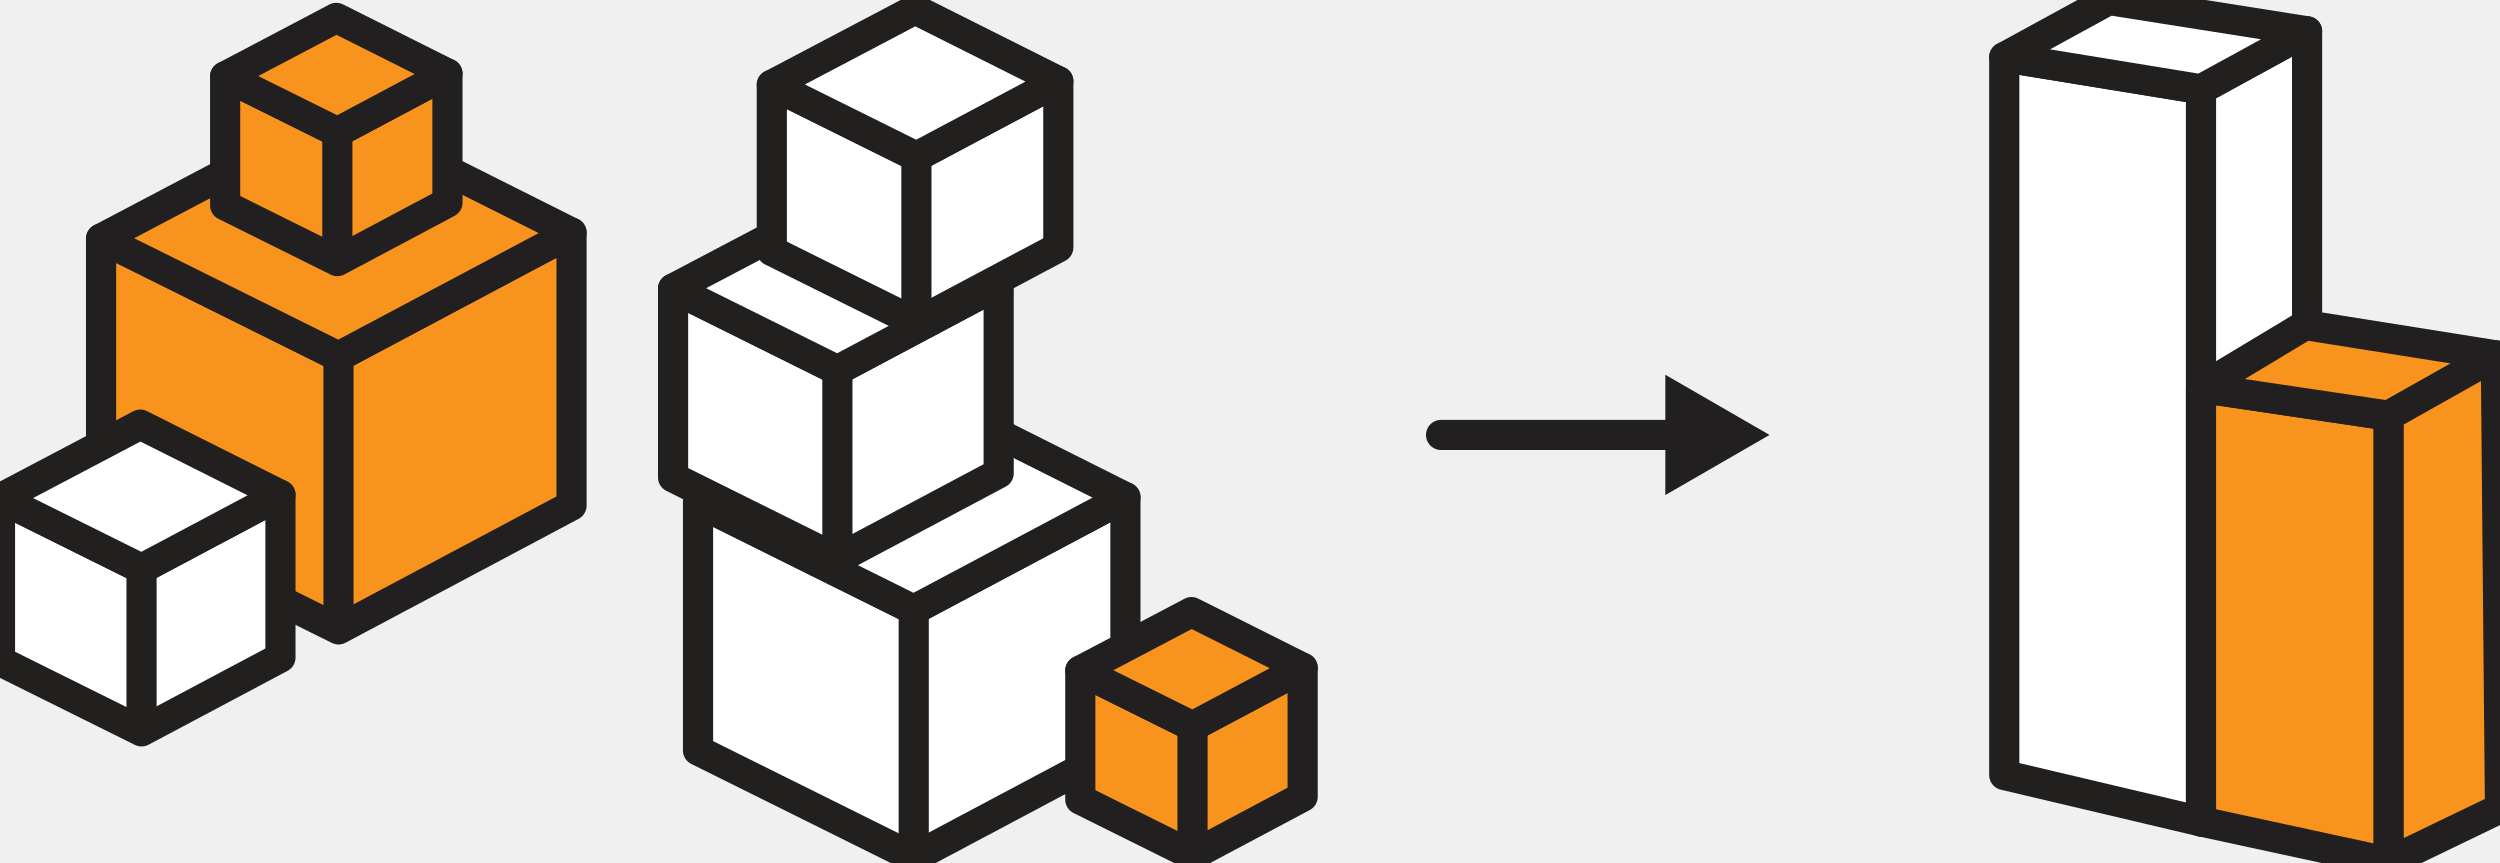
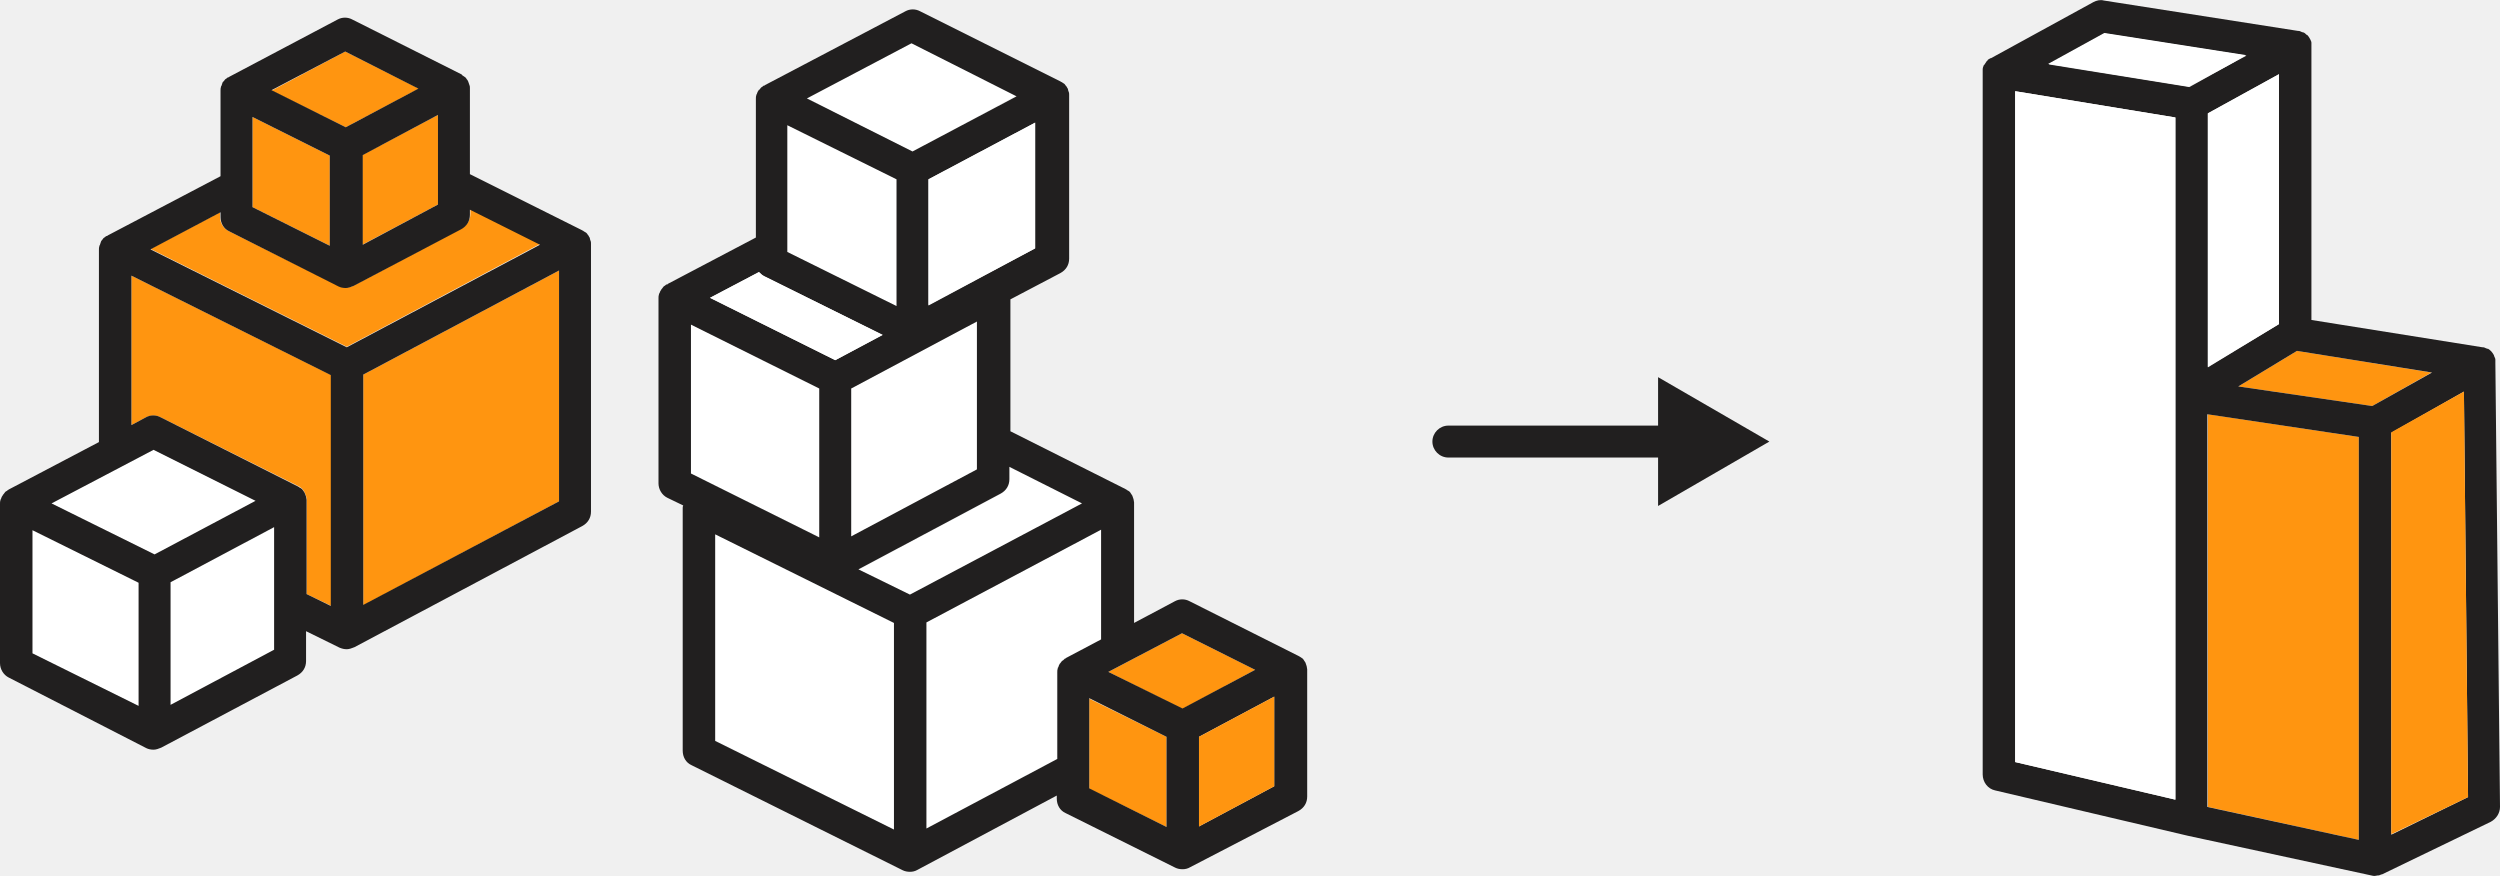
- <svg xmlns="http://www.w3.org/2000/svg" version="1.1" id="Layer_1" x="0px" y="0px" width="174px" height="60px" viewBox="0 0 174 60" enable-background="new 0 0 174 60" xml:space="preserve">
+ <svg xmlns="http://www.w3.org/2000/svg" version="1.1" id="Layer_1" x="0px" y="0px" viewBox="0 0 485.2 170" style="enable-background:new 0 0 485.2 170;" xml:space="preserve">
+   <style type="text/css">
+ 	.st0{fill:#FF9510;}
+ 	.st1{fill:#FFFFFF;}
+ 	.st2{fill:#211F1F;}
+ </style>
  <g>
-     <g>
+     <g id="XMLID_7_">
      <g>
-         <polygon fill="#FFFFFF" stroke="#221F1F" stroke-width="2.099" stroke-linejoin="round" stroke-miterlimit="10" points="     63.595,59.689 48.583,52.232 48.583,34.982 63.595,42.439 78.33,34.607 78.33,51.857    " />
-         <polygon fill="#FFFFFF" stroke="#221F1F" stroke-width="2.099" stroke-linejoin="round" stroke-miterlimit="10" points="     63.595,42.439 48.583,34.982 63.456,27.15 78.33,34.607    " />
-         <line fill="#FFFFFF" stroke="#221F1F" stroke-width="2.099" stroke-linejoin="round" stroke-miterlimit="10" x1="63.595" y1="59.689" x2="63.595" y2="42.439" />
-       </g>
-     </g>
-     <g>
-       <g>
-         <polygon fill="#FFFFFF" stroke="#221F1F" stroke-width="2.099" stroke-linejoin="round" stroke-miterlimit="10" points="     58.282,38.908 46.846,33.227 46.846,20.086 58.282,25.767 69.507,19.8 69.507,32.941    " />
-         <polygon fill="#FFFFFF" stroke="#221F1F" stroke-width="2.099" stroke-linejoin="round" stroke-miterlimit="10" points="     58.282,25.767 46.846,20.086 58.177,14.118 69.507,19.8    " />
-         <line fill="#FFFFFF" stroke="#221F1F" stroke-width="2.099" stroke-linejoin="round" stroke-miterlimit="10" x1="58.282" y1="38.908" x2="58.282" y2="25.767" />
-       </g>
-     </g>
-     <g>
-       <g>
-         <polygon fill="#F8941D" stroke="#211F1F" stroke-width="2.099" stroke-linejoin="round" stroke-miterlimit="10" points="     82.999,59.528 75.189,55.648 75.189,46.676 82.999,50.555 90.664,46.48 90.664,55.454    " />
-         <polygon fill="#F8941D" stroke="#211F1F" stroke-width="2.099" stroke-linejoin="round" stroke-miterlimit="10" points="     82.999,50.555 75.189,46.676 82.927,42.602 90.664,46.48    " />
-         <line fill="#F8941D" stroke="#211F1F" stroke-width="2.099" stroke-linejoin="round" stroke-miterlimit="10" x1="82.999" y1="59.528" x2="82.999" y2="50.555" />
-       </g>
-     </g>
-     <g>
-       <g>
-         <polygon fill="#FFFFFF" stroke="#221F1F" stroke-width="2.099" stroke-linejoin="round" stroke-miterlimit="10" points="     63.782,22.467 53.718,17.469 53.718,5.905 63.782,10.904 73.659,5.653 73.659,17.217    " />
-         <polygon fill="#FFFFFF" stroke="#221F1F" stroke-width="2.099" stroke-linejoin="round" stroke-miterlimit="10" points="     63.782,10.904 53.718,5.905 63.689,0.654 73.659,5.653    " />
-         <line fill="#FFFFFF" stroke="#221F1F" stroke-width="2.099" stroke-linejoin="round" stroke-miterlimit="10" x1="63.782" y1="22.467" x2="63.782" y2="10.904" />
-       </g>
-     </g>
-     <g>
-       <g>
-         <polygon fill="#F8941D" stroke="#211F1F" stroke-width="2.099" stroke-linejoin="round" stroke-miterlimit="10" points="     23.56,43.806 7.034,35.597 7.034,16.608 23.56,24.817 39.779,16.195 39.779,35.184    " />
-         <polygon fill="#F8941D" stroke="#211F1F" stroke-width="2.099" stroke-linejoin="round" stroke-miterlimit="10" points="     23.56,24.817 7.034,16.608 23.407,7.986 39.779,16.195    " />
-         <line fill="#F8941D" stroke="#211F1F" stroke-width="2.099" stroke-linejoin="round" stroke-miterlimit="10" x1="23.56" y1="43.806" x2="23.56" y2="24.817" />
-       </g>
-     </g>
-     <g>
-       <g>
-         <polygon fill="#FFFFFF" stroke="#221F1F" stroke-width="2.099" stroke-linejoin="round" stroke-miterlimit="10" points="     9.851,50.904 0,46.012 0,34.692 9.851,39.586 19.519,34.446 19.519,45.766    " />
-         <polygon fill="#FFFFFF" stroke="#221F1F" stroke-width="2.099" stroke-linejoin="round" stroke-miterlimit="10" points="     9.851,39.586 0,34.692 9.76,29.553 19.519,34.446    " />
-         <line fill="#FFFFFF" stroke="#221F1F" stroke-width="2.099" stroke-linejoin="round" stroke-miterlimit="10" x1="9.851" y1="50.904" x2="9.851" y2="39.586" />
-       </g>
-     </g>
-     <g>
-       <g>
-         <polygon fill="#FFFFFF" stroke="#221F1F" stroke-width="2.099" stroke-linejoin="round" stroke-miterlimit="10" points="     153.191,57.175 139.496,53.941 139.496,3.98 153.191,6.214    " />
-         <polygon fill="#FFFFFF" stroke="#221F1F" stroke-width="2.099" stroke-linejoin="round" stroke-miterlimit="10" points="     153.191,6.214 160.573,2.178 160.573,53.107 153.191,57.175    " />
-         <polygon fill="#FFFFFF" stroke="#221F1F" stroke-width="2.099" stroke-linejoin="round" stroke-miterlimit="10" points="     153.191,6.214 160.573,2.178 146.78,0 139.496,3.98    " />
+         <polygon class="st0" points="229.4,122.9 243.6,130 229.5,137.6 215.1,130.4    " />
+         <path class="st1" d="M213.7,102.8v21.3l-6.9,3.6c0,0-0.1,0-0.1,0.1s-0.1,0-0.1,0c-0.1,0.1-0.2,0.2-0.3,0.3     c-0.1,0.1-0.2,0.1-0.3,0.2c-0.1,0.1-0.2,0.3-0.3,0.4c-0.1,0.1-0.1,0.2-0.2,0.3c-0.1,0.2-0.2,0.4-0.2,0.5c0,0.1-0.1,0.1-0.1,0.2     c-0.1,0.3-0.1,0.5-0.1,0.8v16.8l-25.4,13.5v-40L213.7,102.8z" />
+         <polygon class="st1" points="53.2,102.4 53.2,126.1 33.1,136.8 33.1,113    " />
+         <polygon class="st0" points="471.9,72.3 460.4,78.8 434.4,75 445.8,68.1    " />
+         <path class="st0" d="M44.5,44.9l21.3,10.6c0.4,0.2,0.9,0.3,1.4,0.3c0.5,0,1-0.1,1.5-0.4l20.9-11.1c1-0.5,1.7-1.6,1.7-2.8v-1     l13.6,6.8L67.3,67.3l-38.1-19l13.5-7.1v0.9C42.7,43.3,43.4,44.4,44.5,44.9z" />
+         <polygon class="st0" points="457.8,84.8 457.8,163 428.9,156.7 428.5,156.6 428.5,80.4    " />
+         <path class="st1" d="M210,97.7l-33.4,17.8l-10-4.9l27.6-14.7c1-0.5,1.7-1.6,1.7-2.8v-2.4L210,97.7z" />
+         <polygon class="st1" points="174,34.8 174,59.4 152.8,48.9 152.8,24.3    " />
+         <path class="st2" d="M485.2,156.6c0,1.2-0.7,2.3-1.8,2.9l-21.1,10.2c0,0-0.1,0-0.1,0c-0.2,0.1-0.3,0.1-0.5,0.2     c-0.1,0-0.1,0-0.2,0c-0.2,0-0.4,0.1-0.6,0.1c-0.2,0-0.4,0-0.7-0.1l-35.6-7.7c0,0,0,0,0,0h0l-37.4-8.8c-1.4-0.3-2.4-1.6-2.4-3.1     V14c0-0.1,0-0.2,0-0.3c0-0.1,0-0.2,0-0.2c0-0.3,0.1-0.6,0.2-0.8c0,0,0-0.1,0.1-0.1c0.1-0.2,0.3-0.4,0.4-0.6     c0-0.1,0.1-0.1,0.2-0.2c0-0.1,0.1-0.1,0.1-0.2c0.2-0.1,0.3-0.2,0.5-0.3c0,0,0,0,0.1,0l19.9-10.9c0.6-0.3,1.3-0.5,2-0.3L446,6     c0,0,0.1,0,0.1,0c0.2,0,0.4,0.1,0.6,0.2c0.1,0,0.2,0.1,0.3,0.1c0,0,0.1,0,0.1,0c0.2,0.1,0.3,0.2,0.5,0.4c0,0,0.1,0.1,0.2,0.1     c0.2,0.2,0.4,0.5,0.5,0.7c0,0.1,0.1,0.1,0.1,0.2c0.1,0.2,0.2,0.4,0.2,0.6c0,0,0,0.1,0,0.1c0,0.1,0,0.1,0,0.2c0,0.1,0,0.2,0,0.3     v53.2l33.2,5.3c0,0,0.1,0,0.1,0c0.2,0,0.4,0.1,0.6,0.2c0.1,0,0.2,0.1,0.3,0.1c0,0,0,0,0.1,0c0.2,0.1,0.4,0.3,0.5,0.4     c0,0,0.1,0,0.1,0.1c0.2,0.2,0.4,0.5,0.5,0.7c0,0.1,0.1,0.2,0.1,0.3c0.1,0.2,0.2,0.4,0.2,0.6c0,0,0,0.1,0,0.1c0,0.1,0,0.1,0,0.2     c0,0.1,0,0.2,0,0.3L485.2,156.6z M479,154.7L478.2,76l-14.1,8v78L479,154.7z M460.4,78.8l11.6-6.5l-26.2-4.2L434.4,75L460.4,78.8     z M457.8,163V84.8l-29.4-4.4v76.2l0.4,0.1L457.8,163z M442.3,62.9V14.4L428.5,22v49.3L442.3,62.9z M433,12.4l3-1.6l-27.5-4.3     l-10.9,6l27.3,4.4L433,12.4z M422.2,155.2V76.8v-54l-31.1-5.1v130.2L422.2,155.2z" />
+         <polygon class="st1" points="189.6,91.1 165.2,104.1 165.2,75.3 189.6,62.4    " />
+         <polygon class="st1" points="173.5,120.9 173.5,161 138.8,143.7 138.8,103.7    " />
+         <polygon class="st0" points="226.4,143 226.4,160.5 211.4,153.1 211.4,135.6    " />
+         <polygon class="st1" points="197.2,18.6 177.1,29.4 156.5,19.2 176.9,8.4    " />
+         <polygon class="st0" points="85,22.3 85,39.7 70.3,47.5 70.3,30.1    " />
+         <polygon class="st1" points="26.9,113.1 26.9,137 6.3,126.8 6.3,102.9    " />
+         <polygon class="st0" points="64,47.7 49,40.2 49,22.7 64,30.2    " />
+         <polygon class="st1" points="435.9,10.7 433,12.4 424.8,16.8 397.5,12.4 408.4,6.4    " />
+         <polygon class="st0" points="108.5,52.5 108.5,97.3 70.5,117.5 70.5,72.7    " />
+         <polygon class="st1" points="49.6,97.2 30,107.6 10,97.7 29.8,87.3    " />
+         <polygon class="st0" points="81.3,17.2 67.1,24.7 52.7,17.6 67,10    " />
+         <polygon class="st1" points="134.1,91.9 134.1,63 159,75.4 159,104.2    " />
+         <path class="st0" d="M59.5,115.3V97.1c0,0,0,0,0,0c0,0,0,0,0,0c0-0.1,0-0.1,0-0.2c0-0.2,0-0.4-0.1-0.6c0-0.1-0.1-0.2-0.1-0.3     c-0.1-0.2-0.1-0.3-0.2-0.5c-0.1-0.1-0.1-0.2-0.2-0.3c-0.1-0.1-0.2-0.3-0.3-0.4c-0.1-0.1-0.2-0.1-0.3-0.2     c-0.1-0.1-0.2-0.2-0.3-0.2c0,0-0.1,0-0.1,0c0,0,0,0-0.1-0.1L31.2,81c-0.9-0.5-2-0.4-2.9,0l-2.8,1.5v-29l38.8,19.3v44.8     L59.5,115.3z" />
+         <polygon class="st0" points="478.2,76 479,154.7 464.1,161.9 464.1,83.9    " />
+         <path class="st2" d="M165.2,104.1l24.4-13V62.4l-24.4,13V104.1z M215.1,130.4l14.4,7.1l14.1-7.5l-14.2-7.1L215.1,130.4z      M247.3,135.2l-14.6,7.8v17.4l14.6-7.8V135.2z M127.8,93.8V57.9c0-0.3,0-0.5,0.1-0.8c0-0.1,0-0.1,0.1-0.2     c0.1-0.2,0.1-0.4,0.3-0.6c0-0.1,0.1-0.2,0.2-0.3c0.1-0.1,0.2-0.3,0.3-0.4c0.1-0.1,0.2-0.1,0.3-0.2c0.1-0.1,0.2-0.2,0.3-0.2     c0,0,0.1,0,0.1,0c0,0,0.1,0,0.1-0.1l17.1-9V19.2c0-0.3,0-0.5,0.1-0.8c0-0.1,0.1-0.1,0.1-0.2c0.1-0.2,0.1-0.4,0.3-0.6     c0-0.1,0.1-0.2,0.2-0.2c0.1-0.1,0.2-0.3,0.3-0.4c0.1-0.1,0.2-0.1,0.3-0.2c0.1-0.1,0.2-0.2,0.3-0.2c0,0,0.1,0,0.1,0s0,0,0.1-0.1     l27.2-14.3c0.9-0.5,2-0.5,2.9,0l27.2,13.6c0,0,0.1,0,0.1,0.1c0,0,0.1,0,0.1,0c0.1,0.1,0.2,0.1,0.3,0.2c0.1,0.1,0.2,0.1,0.3,0.2     c0.1,0.1,0.2,0.3,0.3,0.4c0.1,0.1,0.2,0.2,0.2,0.3c0.1,0.1,0.2,0.3,0.2,0.5c0,0.1,0.1,0.2,0.1,0.3c0.1,0.2,0.1,0.4,0.1,0.6     c0,0.1,0,0.2,0,0.2v0c0,0,0,0,0,0v31.6c0,1.2-0.6,2.2-1.7,2.8l-9.7,5.1v25.6l22.3,11.2c0,0,0.1,0,0.1,0.1c0,0,0.1,0,0.1,0     c0.1,0.1,0.2,0.2,0.3,0.2c0.1,0.1,0.2,0.1,0.3,0.2c0.1,0.1,0.2,0.2,0.3,0.4c0.1,0.1,0.1,0.2,0.2,0.3c0.1,0.1,0.1,0.3,0.2,0.5     c0,0.1,0.1,0.2,0.1,0.3c0,0.2,0.1,0.4,0.1,0.6c0,0.1,0,0.1,0,0.2c0,0,0,0,0,0c0,0,0,0,0,0v23.2l7.9-4.2c0.9-0.5,2-0.5,2.9,0     l21.1,10.6c0,0,0.1,0,0.1,0.1c0,0,0.1,0,0.1,0c0.1,0.1,0.2,0.1,0.3,0.2s0.2,0.1,0.3,0.2c0.1,0.1,0.2,0.2,0.3,0.4     c0.1,0.1,0.1,0.2,0.2,0.3c0.1,0.1,0.1,0.3,0.2,0.5c0,0.1,0.1,0.2,0.1,0.3c0,0.2,0.1,0.4,0.1,0.6c0,0.1,0,0.2,0,0.2l0,0     c0,0,0,0,0,0v24.5c0,1.2-0.6,2.2-1.7,2.8L231,168.3c-0.5,0.3-1,0.4-1.5,0.4c-0.5,0-1-0.1-1.4-0.3l-21.3-10.6     c-1.1-0.5-1.7-1.6-1.7-2.8v-0.6l-27,14.4c-0.5,0.3-1,0.4-1.5,0.4c-0.5,0-1-0.1-1.4-0.3l-41-20.4c-1.1-0.5-1.7-1.6-1.7-2.8V98.6     c0-0.2,0-0.3,0.1-0.5l-3.1-1.5C128.5,96.1,127.8,95,127.8,93.8z M134.1,63v28.9l24.9,12.4V75.4L134.1,63z M226.4,160.5V143     l-15-7.5v17.5L226.4,160.5z M213.7,124.1v-21.3l-33.9,18v40l25.4-13.5v-16.8c0-0.3,0-0.5,0.1-0.8c0-0.1,0-0.1,0.1-0.2     c0.1-0.2,0.1-0.4,0.2-0.5c0-0.1,0.1-0.2,0.2-0.3c0.1-0.1,0.2-0.3,0.3-0.4c0.1-0.1,0.2-0.1,0.3-0.2c0.1-0.1,0.2-0.2,0.3-0.3     c0,0,0.1,0,0.1,0s0.1,0,0.1-0.1L213.7,124.1z M176.6,115.4L210,97.7l-14.1-7.1V93c0,1.2-0.6,2.2-1.7,2.8l-27.6,14.7L176.6,115.4z      M200.9,48.2V23.8l-20.7,11v24.5L200.9,48.2z M177.1,29.4l20.2-10.7L176.9,8.4l-20.3,10.7L177.1,29.4z M174,59.4V34.8l-21.2-10.5     v24.6L174,59.4z M173.5,161v-40.1l-34.7-17.2v40.1L173.5,161z M162.1,69.9l9.2-4.9l-23-11.4c-0.4-0.2-0.7-0.5-1-0.8l-9.5,5     L162.1,69.9z" />
+         <polygon class="st1" points="442.3,14.4 442.3,62.9 428.5,71.2 428.5,22    " />
+         <polygon class="st0" points="232.7,143 247.3,135.2 247.3,152.6 232.7,160.4    " />
+         <polygon class="st1" points="422.2,76.8 422.2,155.2 391.1,147.9 391.1,17.7 422.2,22.8    " />
+         <path class="st1" d="M171.3,65l-9.2,4.9l-24.3-12.1l9.5-5c0.3,0.3,0.6,0.6,1,0.8L171.3,65z" />
+         <path class="st2" d="M49,22.7v17.5l15,7.5V30.2L49,22.7z M31.2,81l26.6,13.4c0,0,0.1,0,0.1,0.1c0,0,0.1,0,0.1,0     c0.1,0.1,0.2,0.2,0.3,0.2c0.1,0.1,0.2,0.1,0.3,0.2c0.1,0.1,0.2,0.3,0.3,0.4c0.1,0.1,0.1,0.2,0.2,0.3c0.1,0.2,0.1,0.3,0.2,0.5     c0,0.1,0.1,0.2,0.1,0.3c0,0.2,0.1,0.4,0.1,0.6c0,0.1,0,0.1,0,0.2c0,0,0,0,0,0c0,0,0,0,0,0v18.1l4.7,2.3V72.8L25.5,53.5v29     l2.8-1.5C29.2,80.5,30.3,80.5,31.2,81z M33.1,113v23.8l20.1-10.7v-23.8L33.1,113z M30,107.6l19.6-10.4l-19.8-9.9L10,97.7     L30,107.6z M29.2,48.4l38.1,19l37.5-19.9l-13.6-6.8v1c0,1.2-0.6,2.2-1.7,2.8L68.6,55.5c-0.5,0.2-1,0.4-1.5,0.4     c-0.5,0-1-0.1-1.4-0.3L44.5,44.9c-1.1-0.5-1.7-1.6-1.7-2.8v-0.9L29.2,48.4z M26.9,113.1L6.3,102.9v23.9L26.9,137V113.1z M1.7,95     l17.5-9.2V48.5c0-0.3,0-0.5,0.1-0.8c0-0.1,0.1-0.1,0.1-0.2c0.1-0.2,0.1-0.4,0.2-0.6c0-0.1,0.1-0.2,0.2-0.3     c0.1-0.1,0.2-0.3,0.3-0.4c0.1-0.1,0.2-0.1,0.3-0.2c0.1-0.1,0.2-0.2,0.3-0.2c0,0,0.1,0,0.1,0c0,0,0,0,0.1-0.1l21.9-11.5V17.6     c0-0.3,0-0.5,0.1-0.8c0-0.1,0.1-0.1,0.1-0.2c0.1-0.2,0.1-0.4,0.2-0.6c0.1-0.1,0.1-0.2,0.2-0.2c0.1-0.1,0.2-0.3,0.3-0.4     c0.1-0.1,0.2-0.1,0.3-0.2c0.1-0.1,0.2-0.2,0.3-0.2c0,0,0.1,0,0.1,0c0,0,0,0,0.1-0.1L65.5,3.8c0.9-0.5,2-0.5,2.9,0l21.1,10.6     c0,0,0.1,0,0.1,0.1c0,0,0.1,0,0.1,0.1c0.1,0.1,0.2,0.1,0.3,0.2c0.1,0.1,0.2,0.1,0.3,0.2c0.1,0.1,0.2,0.2,0.3,0.4     c0.1,0.1,0.2,0.2,0.2,0.3c0.1,0.1,0.1,0.3,0.2,0.5c0,0.1,0.1,0.2,0.1,0.3c0.1,0.2,0.1,0.4,0.1,0.6c0,0.1,0,0.2,0,0.2v0v0v16.5     l21.8,10.9c0,0,0.1,0,0.1,0.1c0,0,0.1,0,0.1,0c0.1,0.1,0.2,0.2,0.3,0.2c0.1,0.1,0.2,0.1,0.3,0.2c0.1,0.1,0.2,0.2,0.3,0.4     c0.1,0.1,0.2,0.2,0.2,0.3c0.1,0.1,0.2,0.3,0.2,0.5c0,0.1,0.1,0.2,0.1,0.3c0.1,0.2,0.1,0.4,0.1,0.6c0,0.1,0,0.2,0,0.2c0,0,0,0,0,0     v0v51.8c0,1.2-0.6,2.2-1.7,2.8l-44.2,23.5c-0.5,0.2-1,0.4-1.5,0.4c-0.5,0-0.9-0.1-1.4-0.3l-6.5-3.2v5.8c0,1.2-0.6,2.2-1.7,2.8     l-26.4,14c-0.5,0.2-1,0.4-1.5,0.4c-0.5,0-1-0.1-1.4-0.3L1.7,131.5C0.7,131,0,129.9,0,128.7V97.8c0-0.3,0-0.5,0.1-0.8     c0-0.1,0.1-0.1,0.1-0.2c0.1-0.2,0.1-0.4,0.3-0.6c0-0.1,0.1-0.2,0.2-0.3c0.1-0.1,0.2-0.3,0.3-0.4c0.1-0.1,0.2-0.2,0.3-0.2     c0.1-0.1,0.2-0.2,0.3-0.2C1.5,95.1,1.6,95.1,1.7,95C1.6,95.1,1.6,95.1,1.7,95z M108.5,97.3V52.5l-38,20.2v44.7L108.5,97.3z      M85,39.7V22.3l-14.6,7.8v17.4L85,39.7z M67.1,24.7l14.1-7.5L67,10l-14.3,7.5L67.1,24.7z" />
+         <polygon class="st1" points="200.9,23.8 200.9,48.2 180.2,59.2 180.2,34.8    " />
+         <path class="st2" d="M343.4,85.7l-21.6,12.5v-9.4h-40.7c-1.7,0-3.1-1.4-3.1-3.1c0-1.7,1.4-3.1,3.1-3.1h40.7v-9.4L343.4,85.7z" />
      </g>
      <g>
-         <polygon fill="#F8941D" stroke="#211F1F" stroke-width="2.099" stroke-linejoin="round" stroke-miterlimit="10" points="     153.191,26.99 166.252,28.933 166.252,60 153.191,57.175    " />
-         <polygon fill="#F8941D" stroke="#211F1F" stroke-width="2.099" stroke-linejoin="round" stroke-miterlimit="10" points="     173.709,24.733 166.252,28.933 153.191,26.99 160.452,22.622    " />
-         <polygon fill="#F8941D" stroke="#211F1F" stroke-width="2.099" stroke-linejoin="round" stroke-miterlimit="10" points="     166.252,28.933 166.252,60 174,56.263 173.709,24.733    " />
-       </g>
-     </g>
-     <g>
-       <g>
-         <polygon fill="#F8941D" stroke="#211F1F" stroke-width="2.099" stroke-linejoin="round" stroke-miterlimit="10" points="     23.479,18.172 15.67,14.293 15.67,5.319 23.479,9.199 31.143,5.124 31.143,14.098    " />
-         <polygon fill="#F8941D" stroke="#211F1F" stroke-width="2.099" stroke-linejoin="round" stroke-miterlimit="10" points="     23.479,9.199 15.67,5.319 23.407,1.245 31.143,5.124    " />
-         <line fill="#F8941D" stroke="#211F1F" stroke-width="2.099" stroke-linejoin="round" stroke-miterlimit="10" x1="23.479" y1="18.172" x2="23.479" y2="9.199" />
-       </g>
-     </g>
-     <g>
-       <line fill="#F8941D" x1="100.299" y1="30.271" x2="123.157" y2="30.271" />
-       <g>
-         <line fill="none" stroke="#211F1F" stroke-width="2.099" stroke-linecap="round" stroke-linejoin="round" x1="100.299" y1="30.271" x2="117.133" y2="30.271" />
-         <g>
-           <polygon fill="#211F1F" points="115.907,34.457 123.157,30.271 115.907,26.084     " />
-         </g>
-       </g>
+ 		</g>
    </g>
  </g>
</svg>
